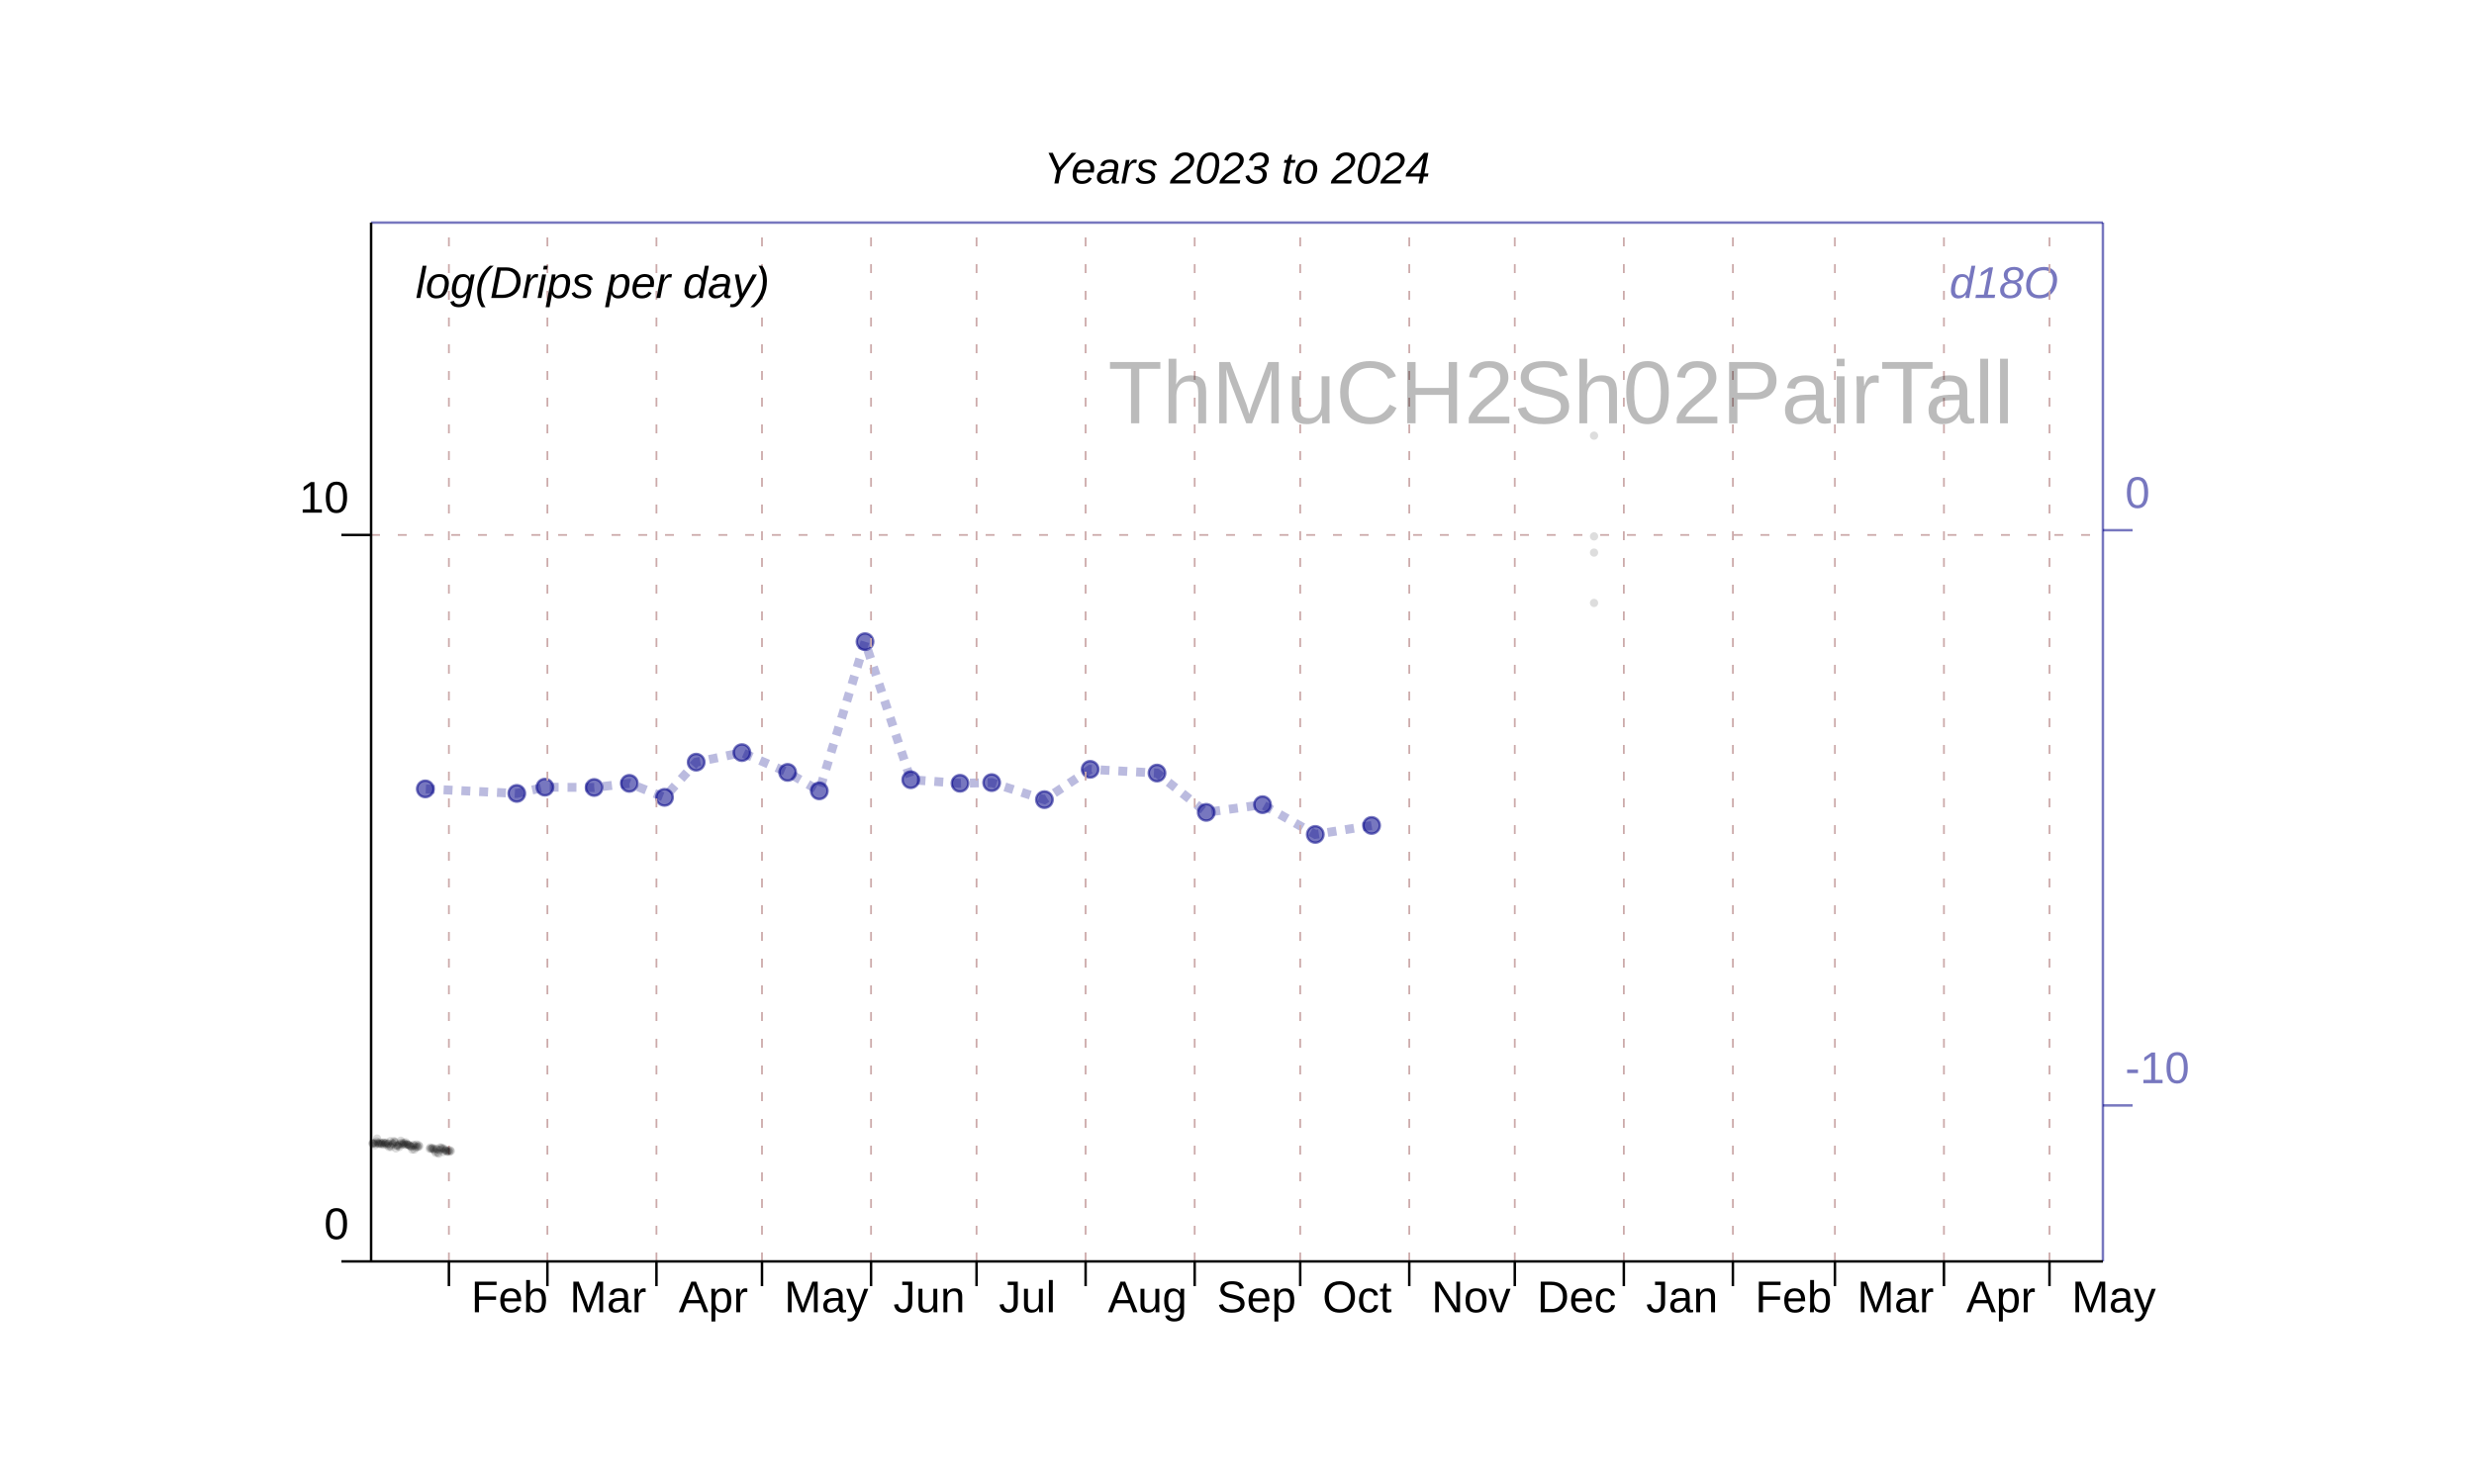
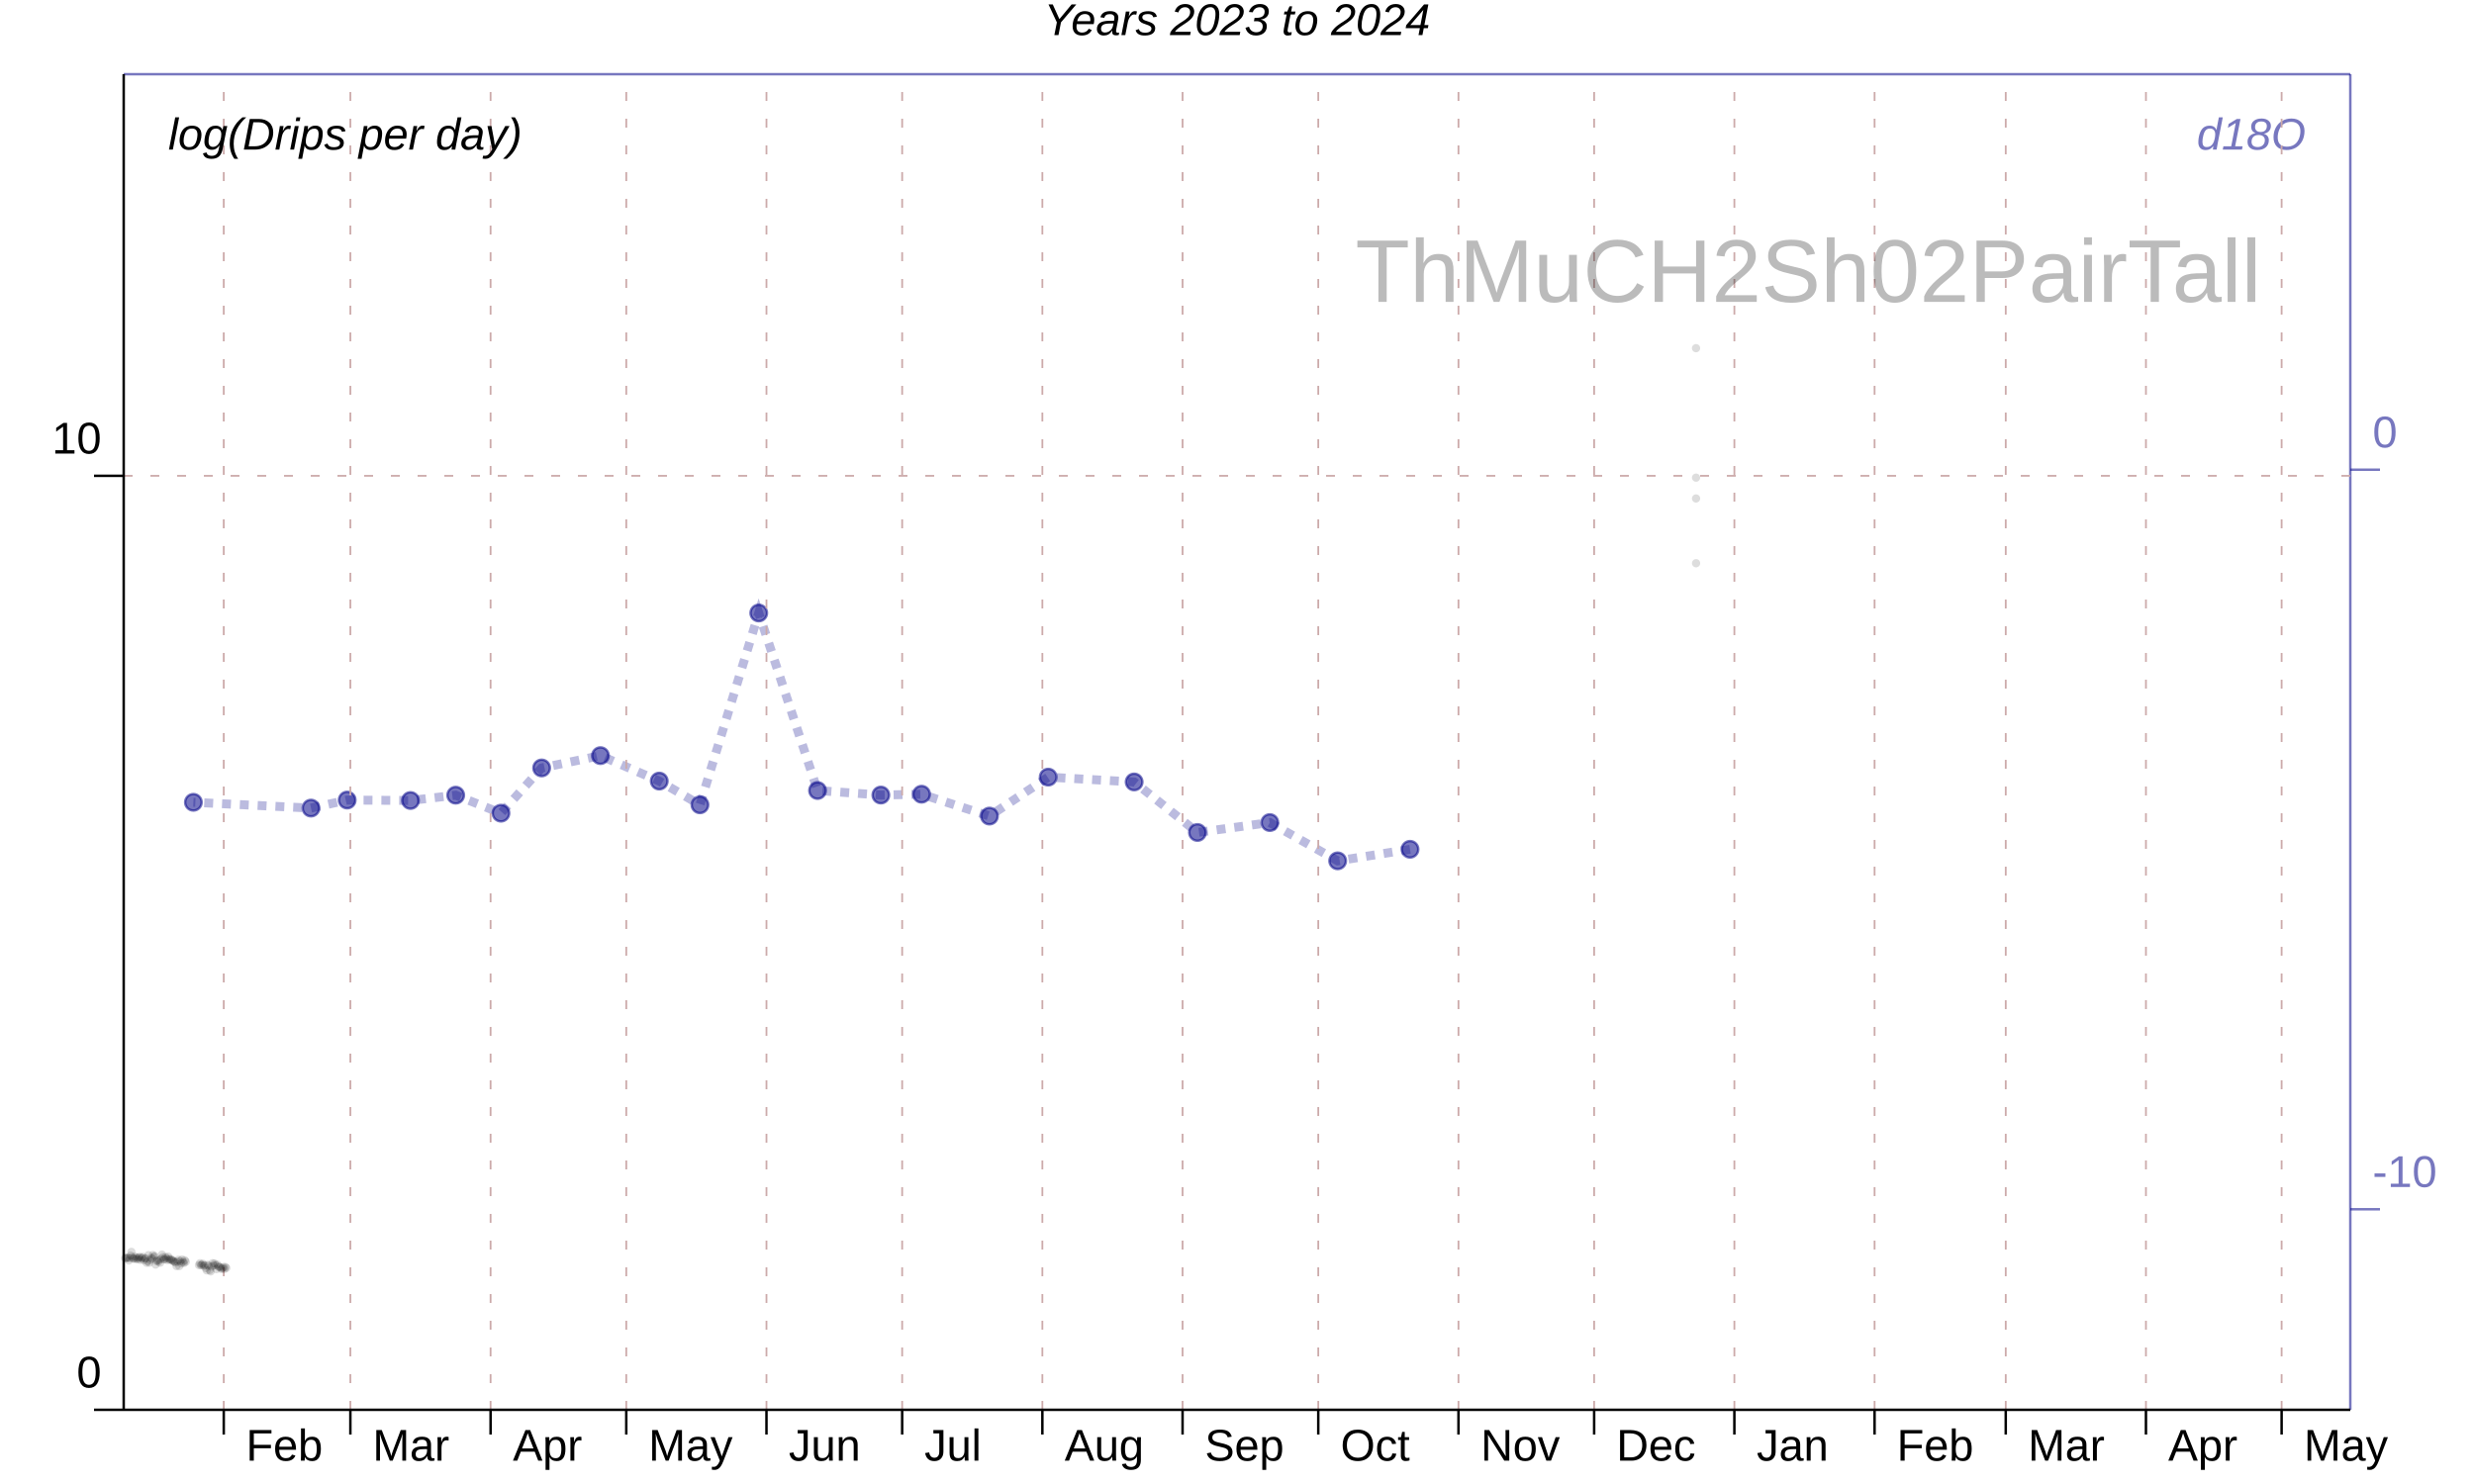
<svg xmlns="http://www.w3.org/2000/svg" version="1.1" viewBox="0 0 1000 600">
  <g>
    <g>
      <g>
-         <text dominant-baseline="hanging" dx="-18.0" dy="18.0" fill="#0088" font-family="Arial, sans-serif" font-size="18.0" font-style="italic" stroke="none" text-anchor="end" text-orientation="sideways" x="850.00" y="90.00">d18O</text>
-       </g>
-       <polyline fill="none" points="554.40,333.74 531.65,337.37 510.32,325.34 487.57,328.45 467.66,312.56 440.65,311.05 422.16,323.30 400.84,316.42 388.04,316.69 368.13,315.25 349.65,259.43 331.16,319.75 318.37,312.29 299.88,304.29 281.40,308.16 268.60,322.38 254.38,316.72 240.16,318.39 220.26,318.26 208.88,320.79 171.91,318.96" stroke-dasharray="3.6 3.6" stroke-width="3.6" stroke="#0084" />
-       <g>
-         <g>
-           <circle cx="171.91" cy="318.96" fill="#0088" r="3.333" stroke="#0088" tooltip="Date: 2023-01-25 Comment: " />
-         </g>
-         <g>
-           <circle cx="208.88" cy="320.79" fill="#0088" r="3.333" stroke="#0088" tooltip="Date: 2023-02-20 Comment: " />
-         </g>
-         <g>
-           <circle cx="220.26" cy="318.26" fill="#0088" r="3.333" stroke="#0088" tooltip="Date: 2023-02-28 Comment: " />
-         </g>
-         <g>
-           <circle cx="240.16" cy="318.39" fill="#0088" r="3.333" stroke="#0088" tooltip="Date: 2023-03-14 Comment: " />
-         </g>
-         <g>
-           <circle cx="254.38" cy="316.72" fill="#0088" r="3.333" stroke="#0088" tooltip="Date: 2023-03-24 Comment: " />
-         </g>
-         <g>
-           <circle cx="268.60" cy="322.38" fill="#0088" r="3.333" stroke="#0088" tooltip="Date: 2023-04-03 Comment: " />
-         </g>
-         <g>
-           <circle cx="281.40" cy="308.16" fill="#0088" r="3.333" stroke="#0088" tooltip="Date: 2023-04-12 Comment: " />
-         </g>
-         <g>
-           <circle cx="299.88" cy="304.29" fill="#0088" r="3.333" stroke="#0088" tooltip="Date: 2023-04-25 Comment: " />
-         </g>
-         <g>
-           <circle cx="318.37" cy="312.29" fill="#0088" r="3.333" stroke="#0088" tooltip="Date: 2023-05-08 Comment: " />
-         </g>
-         <g>
-           <circle cx="331.16" cy="319.75" fill="#0088" r="3.333" stroke="#0088" tooltip="Date: 2023-05-17 Comment: " />
-         </g>
-         <g>
-           <circle cx="349.65" cy="259.43" fill="#0088" r="3.333" stroke="#0088" tooltip="Date: 2023-05-30 Comment: " />
-         </g>
-         <g>
-           <circle cx="368.13" cy="315.25" fill="#0088" r="3.333" stroke="#0088" tooltip="Date: 2023-06-12 Comment: " />
-         </g>
-         <g>
-           <circle cx="388.04" cy="316.69" fill="#0088" r="3.333" stroke="#0088" tooltip="Date: 2023-06-26 Comment: " />
-         </g>
-         <g>
-           <circle cx="400.84" cy="316.42" fill="#0088" r="3.333" stroke="#0088" tooltip="Date: 2023-07-05 Comment: " />
-         </g>
-         <g>
-           <circle cx="422.16" cy="323.30" fill="#0088" r="3.333" stroke="#0088" tooltip="Date: 2023-07-20 Comment: " />
-         </g>
-         <g>
-           <circle cx="440.65" cy="311.05" fill="#0088" r="3.333" stroke="#0088" tooltip="Date: 2023-08-02 Comment: " />
-         </g>
-         <g>
-           <circle cx="467.66" cy="312.56" fill="#0088" r="3.333" stroke="#0088" tooltip="Date: 2023-08-21 Comment: " />
-         </g>
-         <g>
-           <circle cx="487.57" cy="328.45" fill="#0088" r="3.333" stroke="#0088" tooltip="Date: 2023-09-04 Comment: " />
-         </g>
-         <g>
-           <circle cx="510.32" cy="325.34" fill="#0088" r="3.333" stroke="#0088" tooltip="Date: 2023-09-20 Comment: " />
-         </g>
-         <g>
-           <circle cx="531.65" cy="337.37" fill="#0088" r="3.333" stroke="#0088" tooltip="Date: 2023-10-05 Comment: Note: - Transparent Lid/Cover replaced - Now it's a narrower green funnel  - Pics show bottle `:C` is attached - Gauge confirmed to have no-num" />
-         </g>
-         <g>
-           <circle cx="554.40" cy="333.74" fill="#0088" r="3.333" stroke="#0088" tooltip="Date: 2023-10-21 Comment: " />
+         <text dominant-baseline="hanging" dx="-18.0" dy="18.0" fill="#0088" font-family="Arial, sans-serif" font-size="18.0" font-style="italic" stroke="none" text-anchor="end" text-orientation="sideways" x="950.00" y="30.00">d18O</text>
+       </g>
+       <polyline fill="none" points="569.94,343.38 540.69,348.05 513.27,332.57 484.02,336.58 458.43,316.15 423.69,314.20 399.93,329.95 372.50,321.11 356.05,321.45 330.46,319.61 306.69,247.84 282.92,325.39 266.47,315.80 242.70,305.51 218.94,310.49 202.49,328.78 184.20,321.50 165.92,323.65 140.33,323.47 125.70,326.72 78.17,324.38" stroke-dasharray="3.6 3.6" stroke-width="3.6" stroke="#0084" />
+       <g>
+         <g>
+           <circle cx="78.17" cy="324.38" fill="#0088" r="3.333" stroke="#0088" tooltip="Date: 2023-01-25 Comment: " />
+         </g>
+         <g>
+           <circle cx="125.70" cy="326.72" fill="#0088" r="3.333" stroke="#0088" tooltip="Date: 2023-02-20 Comment: " />
+         </g>
+         <g>
+           <circle cx="140.33" cy="323.47" fill="#0088" r="3.333" stroke="#0088" tooltip="Date: 2023-02-28 Comment: " />
+         </g>
+         <g>
+           <circle cx="165.92" cy="323.65" fill="#0088" r="3.333" stroke="#0088" tooltip="Date: 2023-03-14 Comment: " />
+         </g>
+         <g>
+           <circle cx="184.20" cy="321.50" fill="#0088" r="3.333" stroke="#0088" tooltip="Date: 2023-03-24 Comment: " />
+         </g>
+         <g>
+           <circle cx="202.49" cy="328.78" fill="#0088" r="3.333" stroke="#0088" tooltip="Date: 2023-04-03 Comment: " />
+         </g>
+         <g>
+           <circle cx="218.94" cy="310.49" fill="#0088" r="3.333" stroke="#0088" tooltip="Date: 2023-04-12 Comment: " />
+         </g>
+         <g>
+           <circle cx="242.70" cy="305.51" fill="#0088" r="3.333" stroke="#0088" tooltip="Date: 2023-04-25 Comment: " />
+         </g>
+         <g>
+           <circle cx="266.47" cy="315.80" fill="#0088" r="3.333" stroke="#0088" tooltip="Date: 2023-05-08 Comment: " />
+         </g>
+         <g>
+           <circle cx="282.92" cy="325.39" fill="#0088" r="3.333" stroke="#0088" tooltip="Date: 2023-05-17 Comment: " />
+         </g>
+         <g>
+           <circle cx="306.69" cy="247.84" fill="#0088" r="3.333" stroke="#0088" tooltip="Date: 2023-05-30 Comment: " />
+         </g>
+         <g>
+           <circle cx="330.46" cy="319.61" fill="#0088" r="3.333" stroke="#0088" tooltip="Date: 2023-06-12 Comment: " />
+         </g>
+         <g>
+           <circle cx="356.05" cy="321.45" fill="#0088" r="3.333" stroke="#0088" tooltip="Date: 2023-06-26 Comment: " />
+         </g>
+         <g>
+           <circle cx="372.50" cy="321.11" fill="#0088" r="3.333" stroke="#0088" tooltip="Date: 2023-07-05 Comment: " />
+         </g>
+         <g>
+           <circle cx="399.93" cy="329.95" fill="#0088" r="3.333" stroke="#0088" tooltip="Date: 2023-07-20 Comment: " />
+         </g>
+         <g>
+           <circle cx="423.69" cy="314.20" fill="#0088" r="3.333" stroke="#0088" tooltip="Date: 2023-08-02 Comment: " />
+         </g>
+         <g>
+           <circle cx="458.43" cy="316.15" fill="#0088" r="3.333" stroke="#0088" tooltip="Date: 2023-08-21 Comment: " />
+         </g>
+         <g>
+           <circle cx="484.02" cy="336.58" fill="#0088" r="3.333" stroke="#0088" tooltip="Date: 2023-09-04 Comment: " />
+         </g>
+         <g>
+           <circle cx="513.27" cy="332.57" fill="#0088" r="3.333" stroke="#0088" tooltip="Date: 2023-09-20 Comment: " />
+         </g>
+         <g>
+           <circle cx="540.69" cy="348.05" fill="#0088" r="3.333" stroke="#0088" tooltip="Date: 2023-10-05 Comment: Note: - Transparent Lid/Cover replaced - Now it's a narrower green funnel  - Pics show bottle `:C` is attached - Gauge confirmed to have no-num" />
+         </g>
+         <g>
+           <circle cx="569.94" cy="343.38" fill="#0088" r="3.333" stroke="#0088" tooltip="Date: 2023-10-21 Comment: " />
        </g>
      </g>
      <g stroke="#0088">
-         <line x1="828.41" x2="828.41" y1="90.00" y2="90.00" />
-         <line x1="785.75" x2="785.75" y1="90.00" y2="90.00" />
-         <line x1="741.68" x2="741.68" y1="90.00" y2="90.00" />
-         <line x1="700.44" x2="700.44" y1="90.00" y2="90.00" />
-         <line x1="656.36" x2="656.36" y1="90.00" y2="90.00" />
-         <line x1="612.28" x2="612.28" y1="90.00" y2="90.00" />
-         <line x1="569.63" x2="569.63" y1="90.00" y2="90.00" />
-         <line x1="525.55" x2="525.55" y1="90.00" y2="90.00" />
-         <line x1="482.89" x2="482.89" y1="90.00" y2="90.00" />
-         <line x1="438.81" x2="438.81" y1="90.00" y2="90.00" />
-         <line x1="394.73" x2="394.73" y1="90.00" y2="90.00" />
-         <line x1="352.08" x2="352.08" y1="90.00" y2="90.00" />
-         <line x1="308.00" x2="308.00" y1="90.00" y2="90.00" />
-         <line x1="265.34" x2="265.34" y1="90.00" y2="90.00" />
-         <line x1="221.26" x2="221.26" y1="90.00" y2="90.00" />
-         <line x1="181.45" x2="181.45" y1="90.00" y2="90.00" />
+         <line x1="922.24" x2="922.24" y1="30.00" y2="30.00" />
+         <line x1="867.40" x2="867.40" y1="30.00" y2="30.00" />
+         <line x1="810.73" x2="810.73" y1="30.00" y2="30.00" />
+         <line x1="757.71" x2="757.71" y1="30.00" y2="30.00" />
+         <line x1="701.04" x2="701.04" y1="30.00" y2="30.00" />
+         <line x1="644.36" x2="644.36" y1="30.00" y2="30.00" />
+         <line x1="589.52" x2="589.52" y1="30.00" y2="30.00" />
+         <line x1="532.85" x2="532.85" y1="30.00" y2="30.00" />
+         <line x1="478.00" x2="478.00" y1="30.00" y2="30.00" />
+         <line x1="421.33" x2="421.33" y1="30.00" y2="30.00" />
+         <line x1="364.66" x2="364.66" y1="30.00" y2="30.00" />
+         <line x1="309.81" x2="309.81" y1="30.00" y2="30.00" />
+         <line x1="253.14" x2="253.14" y1="30.00" y2="30.00" />
+         <line x1="198.30" x2="198.30" y1="30.00" y2="30.00" />
+         <line x1="141.62" x2="141.62" y1="30.00" y2="30.00" />
+         <line x1="90.44" x2="90.44" y1="30.00" y2="30.00" />
        <g fill="none" font-family="Arial, sans-serif" font-size="18.0" stroke="none" text-anchor="start" transform="translate(9.0 0.0)">
-           <text x="828.41" y="83.74">May</text>
-           <text x="785.75" y="83.74">Apr</text>
-           <text x="741.68" y="83.74">Mar</text>
-           <text x="700.44" y="83.74">Feb</text>
-           <text x="656.36" y="83.74">Jan</text>
-           <text x="612.28" y="83.74">Dec</text>
-           <text x="569.63" y="83.74">Nov</text>
-           <text x="525.55" y="83.74">Oct</text>
-           <text x="482.89" y="83.74">Sep</text>
-           <text x="438.81" y="83.74">Aug</text>
-           <text x="394.73" y="83.74">Jul</text>
-           <text x="352.08" y="83.74">Jun</text>
-           <text x="308.00" y="83.74">May</text>
-           <text x="265.34" y="83.74">Apr</text>
-           <text x="221.26" y="83.74">Mar</text>
-           <text x="181.45" y="83.74">Feb</text>
-         </g>
-         <line x1="150.00" x2="850.00" y1="90.00" y2="90.00" />
+           <text x="922.24" y="23.74">May</text>
+           <text x="867.40" y="23.74">Apr</text>
+           <text x="810.73" y="23.74">Mar</text>
+           <text x="757.71" y="23.74">Feb</text>
+           <text x="701.04" y="23.74">Jan</text>
+           <text x="644.36" y="23.74">Dec</text>
+           <text x="589.52" y="23.74">Nov</text>
+           <text x="532.85" y="23.74">Oct</text>
+           <text x="478.00" y="23.74">Sep</text>
+           <text x="421.33" y="23.74">Aug</text>
+           <text x="364.66" y="23.74">Jul</text>
+           <text x="309.81" y="23.74">Jun</text>
+           <text x="253.14" y="23.74">May</text>
+           <text x="198.30" y="23.74">Apr</text>
+           <text x="141.62" y="23.74">Mar</text>
+           <text x="90.44" y="23.74">Feb</text>
+         </g>
+         <line x1="50.00" x2="950.00" y1="30.00" y2="30.00" />
      </g>
      <g stroke="#0088">
-         <line x1="850.00" x2="862.00" y1="446.94" y2="446.94" />
-         <line x1="850.00" x2="862.00" y1="214.37" y2="214.37" />
+         <line x1="950.00" x2="962.00" y1="488.92" y2="488.92" />
+         <line x1="950.00" x2="962.00" y1="189.91" y2="189.91" />
        <g fill="#0088" font-family="Arial, sans-serif" font-size="18.0" stroke="none" text-anchor="beginning">
-           <text x="859.00" y="437.94">-10</text>
-           <text x="859.00" y="205.37">0</text>
-         </g>
-         <line x1="850.00" x2="850.00" y1="510.00" y2="90.00" />
+           <text x="959.00" y="479.92">-10</text>
+           <text x="959.00" y="180.91">0</text>
+         </g>
+         <line x1="950.00" x2="950.00" y1="570.00" y2="30.00" />
      </g>
    </g>
    <g>
      <g stroke-dasharray="3.6 7.2" stroke-width="0.72" stroke="#caa">
-         <line x1="828.41" x2="828.41" y1="510.00" y2="90.00" />
-         <line x1="785.75" x2="785.75" y1="510.00" y2="90.00" />
-         <line x1="741.68" x2="741.68" y1="510.00" y2="90.00" />
-         <line x1="700.44" x2="700.44" y1="510.00" y2="90.00" />
-         <line x1="656.36" x2="656.36" y1="510.00" y2="90.00" />
-         <line x1="612.28" x2="612.28" y1="510.00" y2="90.00" />
-         <line x1="569.63" x2="569.63" y1="510.00" y2="90.00" />
-         <line x1="525.55" x2="525.55" y1="510.00" y2="90.00" />
-         <line x1="482.89" x2="482.89" y1="510.00" y2="90.00" />
-         <line x1="438.81" x2="438.81" y1="510.00" y2="90.00" />
-         <line x1="394.73" x2="394.73" y1="510.00" y2="90.00" />
-         <line x1="352.08" x2="352.08" y1="510.00" y2="90.00" />
-         <line x1="308.00" x2="308.00" y1="510.00" y2="90.00" />
-         <line x1="265.34" x2="265.34" y1="510.00" y2="90.00" />
-         <line x1="221.26" x2="221.26" y1="510.00" y2="90.00" />
-         <line x1="181.45" x2="181.45" y1="510.00" y2="90.00" />
-         <line x1="150.00" x2="850.00" y1="510.00" y2="510.00" />
-         <line x1="150.00" x2="850.00" y1="216.29" y2="216.29" />
-       </g>
-       <g>
-         <text dominant-baseline="hanging" dx="-36.0" dy="18.0" fill="#0004" font-family="Arial, sans-serif" font-size="36" stroke="none" text-anchor="end" x="850.00" y="128.18">ThMuCH2Sh02PairTall</text>
-       </g>
-       <g>
-         <text dominant-baseline="text-bottom" dy="-12.0" fill="black" font-family="Arial, sans-serif" font-size="18.0" font-style="italic" stroke="none" text-anchor="middle" x="500.00" y="90.00">Years 2023 to 2024</text>
-       </g>
-       <g>
-         <text dominant-baseline="hanging" dx="18.0" dy="18.0" fill="black" font-family="Arial, sans-serif" font-size="18.0" font-style="italic" stroke="none" text-anchor="beginning" text-orientation="sideways" x="150.00" y="90.00">log(Drips per day)</text>
-       </g>
-       <polyline fill="none" points="150.48,462.29 150.76,462.30 151.04,462.21 151.32,462.19 151.61,463.05 151.89,462.32 152.16,461.48 152.42,460.33 152.70,462.01 152.98,462.48 153.26,462.45 153.54,461.81 153.82,462.56 154.10,462.14 154.39,462.68 154.66,462.24 154.94,461.90 155.23,462.83 155.50,462.08 155.79,462.40 156.06,461.91 156.35,462.99 156.63,462.47 156.91,462.35 157.21,463.77 157.50,463.28 157.77,461.36 158.06,463.75 158.35,462.87 158.63,462.21 158.91,462.50 159.18,461.33 159.46,461.94 159.73,461.64 160.03,464.34 160.32,463.23 160.61,463.03 160.90,463.44 161.19,462.87 161.48,463.75 161.76,462.50 162.03,461.19 162.31,461.95 162.59,462.64 162.88,462.71 163.15,461.97 163.43,462.37 163.72,462.93 164.00,461.83 164.28,462.57 164.56,462.84 164.85,462.61 165.13,462.93 165.42,462.99 165.71,463.40 166.00,463.39 166.30,463.72 166.60,464.79 166.89,463.37 167.18,462.82 167.48,464.80 167.77,463.26 168.07,463.95 168.35,462.73 168.65,463.51 168.94,463.83 169.23,462.99 169.52,463.46 173.66,464.50 173.96,463.92 174.26,464.54 174.56,464.40 174.86,464.05 175.16,464.71 175.47,464.52 175.78,465.43 176.10,466.15 176.40,464.40 176.70,464.74 177.02,466.07 177.34,466.47 177.65,465.00 177.95,463.90 178.25,464.61 178.55,463.98 178.85,464.52 179.17,465.78 179.47,464.36 179.77,465.02 180.08,465.03 180.39,465.20 180.71,465.72 181.02,465.52 181.33,465.11 181.64,465.73 181.95,465.07 182.26,465.41 644.32,223.42 644.32,216.87 644.32,176.15 644.32,243.78" stroke-dasharray="3.6 3.6" stroke-width="3.6" stroke="none" />
-       <g>
-         <circle cx="150.48" cy="462.29" fill="#0002" r="1.667" stroke="none" />
-         <circle cx="150.76" cy="462.30" fill="#0002" r="1.667" stroke="none" />
-         <circle cx="151.04" cy="462.21" fill="#0002" r="1.667" stroke="none" />
-         <circle cx="151.32" cy="462.19" fill="#0002" r="1.667" stroke="none" />
-         <circle cx="151.61" cy="463.05" fill="#0002" r="1.667" stroke="none" />
-         <circle cx="151.89" cy="462.32" fill="#0002" r="1.667" stroke="none" />
-         <circle cx="152.16" cy="461.48" fill="#0002" r="1.667" stroke="none" />
-         <circle cx="152.42" cy="460.33" fill="#0002" r="1.667" stroke="none" />
-         <circle cx="152.70" cy="462.01" fill="#0002" r="1.667" stroke="none" />
-         <circle cx="152.98" cy="462.48" fill="#0002" r="1.667" stroke="none" />
-         <circle cx="153.26" cy="462.45" fill="#0002" r="1.667" stroke="none" />
-         <circle cx="153.54" cy="461.81" fill="#0002" r="1.667" stroke="none" />
-         <circle cx="153.82" cy="462.56" fill="#0002" r="1.667" stroke="none" />
-         <circle cx="154.10" cy="462.14" fill="#0002" r="1.667" stroke="none" />
-         <circle cx="154.39" cy="462.68" fill="#0002" r="1.667" stroke="none" />
-         <circle cx="154.66" cy="462.24" fill="#0002" r="1.667" stroke="none" />
-         <circle cx="154.94" cy="461.90" fill="#0002" r="1.667" stroke="none" />
-         <circle cx="155.23" cy="462.83" fill="#0002" r="1.667" stroke="none" />
-         <circle cx="155.50" cy="462.08" fill="#0002" r="1.667" stroke="none" />
-         <circle cx="155.79" cy="462.40" fill="#0002" r="1.667" stroke="none" />
-         <circle cx="156.06" cy="461.91" fill="#0002" r="1.667" stroke="none" />
-         <circle cx="156.35" cy="462.99" fill="#0002" r="1.667" stroke="none" />
-         <circle cx="156.63" cy="462.47" fill="#0002" r="1.667" stroke="none" />
-         <circle cx="156.91" cy="462.35" fill="#0002" r="1.667" stroke="none" />
-         <circle cx="157.21" cy="463.77" fill="#0002" r="1.667" stroke="none" />
-         <circle cx="157.50" cy="463.28" fill="#0002" r="1.667" stroke="none" />
-         <circle cx="157.77" cy="461.36" fill="#0002" r="1.667" stroke="none" />
-         <circle cx="158.06" cy="463.75" fill="#0002" r="1.667" stroke="none" />
-         <circle cx="158.35" cy="462.87" fill="#0002" r="1.667" stroke="none" />
-         <circle cx="158.63" cy="462.21" fill="#0002" r="1.667" stroke="none" />
-         <circle cx="158.91" cy="462.50" fill="#0002" r="1.667" stroke="none" />
-         <circle cx="159.18" cy="461.33" fill="#0002" r="1.667" stroke="none" />
-         <circle cx="159.46" cy="461.94" fill="#0002" r="1.667" stroke="none" />
-         <circle cx="159.73" cy="461.64" fill="#0002" r="1.667" stroke="none" />
-         <circle cx="160.03" cy="464.34" fill="#0002" r="1.667" stroke="none" />
-         <circle cx="160.32" cy="463.23" fill="#0002" r="1.667" stroke="none" />
-         <circle cx="160.61" cy="463.03" fill="#0002" r="1.667" stroke="none" />
-         <circle cx="160.90" cy="463.44" fill="#0002" r="1.667" stroke="none" />
-         <circle cx="161.19" cy="462.87" fill="#0002" r="1.667" stroke="none" />
-         <circle cx="161.48" cy="463.75" fill="#0002" r="1.667" stroke="none" />
-         <circle cx="161.76" cy="462.50" fill="#0002" r="1.667" stroke="none" />
-         <circle cx="162.03" cy="461.19" fill="#0002" r="1.667" stroke="none" />
-         <circle cx="162.31" cy="461.95" fill="#0002" r="1.667" stroke="none" />
-         <circle cx="162.59" cy="462.64" fill="#0002" r="1.667" stroke="none" />
-         <circle cx="162.88" cy="462.71" fill="#0002" r="1.667" stroke="none" />
-         <circle cx="163.15" cy="461.97" fill="#0002" r="1.667" stroke="none" />
-         <circle cx="163.43" cy="462.37" fill="#0002" r="1.667" stroke="none" />
-         <circle cx="163.72" cy="462.93" fill="#0002" r="1.667" stroke="none" />
-         <circle cx="164.00" cy="461.83" fill="#0002" r="1.667" stroke="none" />
-         <circle cx="164.28" cy="462.57" fill="#0002" r="1.667" stroke="none" />
-         <circle cx="164.56" cy="462.84" fill="#0002" r="1.667" stroke="none" />
-         <circle cx="164.85" cy="462.61" fill="#0002" r="1.667" stroke="none" />
-         <circle cx="165.13" cy="462.93" fill="#0002" r="1.667" stroke="none" />
-         <circle cx="165.42" cy="462.99" fill="#0002" r="1.667" stroke="none" />
-         <circle cx="165.71" cy="463.40" fill="#0002" r="1.667" stroke="none" />
-         <circle cx="166.00" cy="463.39" fill="#0002" r="1.667" stroke="none" />
-         <circle cx="166.30" cy="463.72" fill="#0002" r="1.667" stroke="none" />
-         <circle cx="166.60" cy="464.79" fill="#0002" r="1.667" stroke="none" />
-         <circle cx="166.89" cy="463.37" fill="#0002" r="1.667" stroke="none" />
-         <circle cx="167.18" cy="462.82" fill="#0002" r="1.667" stroke="none" />
-         <circle cx="167.48" cy="464.80" fill="#0002" r="1.667" stroke="none" />
-         <circle cx="167.77" cy="463.26" fill="#0002" r="1.667" stroke="none" />
-         <circle cx="168.07" cy="463.95" fill="#0002" r="1.667" stroke="none" />
-         <circle cx="168.35" cy="462.73" fill="#0002" r="1.667" stroke="none" />
-         <circle cx="168.65" cy="463.51" fill="#0002" r="1.667" stroke="none" />
-         <circle cx="168.94" cy="463.83" fill="#0002" r="1.667" stroke="none" />
-         <circle cx="169.23" cy="462.99" fill="#0002" r="1.667" stroke="none" />
-         <circle cx="169.52" cy="463.46" fill="#0002" r="1.667" stroke="none" />
-         <circle cx="173.66" cy="464.50" fill="#0002" r="1.667" stroke="none" />
-         <circle cx="173.96" cy="463.92" fill="#0002" r="1.667" stroke="none" />
-         <circle cx="174.26" cy="464.54" fill="#0002" r="1.667" stroke="none" />
-         <circle cx="174.56" cy="464.40" fill="#0002" r="1.667" stroke="none" />
-         <circle cx="174.86" cy="464.05" fill="#0002" r="1.667" stroke="none" />
-         <circle cx="175.16" cy="464.71" fill="#0002" r="1.667" stroke="none" />
-         <circle cx="175.47" cy="464.52" fill="#0002" r="1.667" stroke="none" />
-         <circle cx="175.78" cy="465.43" fill="#0002" r="1.667" stroke="none" />
-         <circle cx="176.10" cy="466.15" fill="#0002" r="1.667" stroke="none" />
-         <circle cx="176.40" cy="464.40" fill="#0002" r="1.667" stroke="none" />
-         <circle cx="176.70" cy="464.74" fill="#0002" r="1.667" stroke="none" />
-         <circle cx="177.02" cy="466.07" fill="#0002" r="1.667" stroke="none" />
-         <circle cx="177.34" cy="466.47" fill="#0002" r="1.667" stroke="none" />
-         <circle cx="177.65" cy="465.00" fill="#0002" r="1.667" stroke="none" />
-         <circle cx="177.95" cy="463.90" fill="#0002" r="1.667" stroke="none" />
-         <circle cx="178.25" cy="464.61" fill="#0002" r="1.667" stroke="none" />
-         <circle cx="178.55" cy="463.98" fill="#0002" r="1.667" stroke="none" />
-         <circle cx="178.85" cy="464.52" fill="#0002" r="1.667" stroke="none" />
-         <circle cx="179.17" cy="465.78" fill="#0002" r="1.667" stroke="none" />
-         <circle cx="179.47" cy="464.36" fill="#0002" r="1.667" stroke="none" />
-         <circle cx="179.77" cy="465.02" fill="#0002" r="1.667" stroke="none" />
-         <circle cx="180.08" cy="465.03" fill="#0002" r="1.667" stroke="none" />
-         <circle cx="180.39" cy="465.20" fill="#0002" r="1.667" stroke="none" />
-         <circle cx="180.71" cy="465.72" fill="#0002" r="1.667" stroke="none" />
-         <circle cx="181.02" cy="465.52" fill="#0002" r="1.667" stroke="none" />
-         <circle cx="181.33" cy="465.11" fill="#0002" r="1.667" stroke="none" />
-         <circle cx="181.64" cy="465.73" fill="#0002" r="1.667" stroke="none" />
-         <circle cx="181.95" cy="465.07" fill="#0002" r="1.667" stroke="none" />
-         <circle cx="182.26" cy="465.41" fill="#0002" r="1.667" stroke="none" />
-         <circle cx="644.32" cy="223.42" fill="#0002" r="1.667" stroke="none" />
-         <circle cx="644.32" cy="216.87" fill="#0002" r="1.667" stroke="none" />
-         <circle cx="644.32" cy="176.15" fill="#0002" r="1.667" stroke="none" />
-         <circle cx="644.32" cy="243.78" fill="#0002" r="1.667" stroke="none" />
+         <line x1="922.24" x2="922.24" y1="570.00" y2="30.00" />
+         <line x1="867.40" x2="867.40" y1="570.00" y2="30.00" />
+         <line x1="810.73" x2="810.73" y1="570.00" y2="30.00" />
+         <line x1="757.71" x2="757.71" y1="570.00" y2="30.00" />
+         <line x1="701.04" x2="701.04" y1="570.00" y2="30.00" />
+         <line x1="644.36" x2="644.36" y1="570.00" y2="30.00" />
+         <line x1="589.52" x2="589.52" y1="570.00" y2="30.00" />
+         <line x1="532.85" x2="532.85" y1="570.00" y2="30.00" />
+         <line x1="478.00" x2="478.00" y1="570.00" y2="30.00" />
+         <line x1="421.33" x2="421.33" y1="570.00" y2="30.00" />
+         <line x1="364.66" x2="364.66" y1="570.00" y2="30.00" />
+         <line x1="309.81" x2="309.81" y1="570.00" y2="30.00" />
+         <line x1="253.14" x2="253.14" y1="570.00" y2="30.00" />
+         <line x1="198.30" x2="198.30" y1="570.00" y2="30.00" />
+         <line x1="141.62" x2="141.62" y1="570.00" y2="30.00" />
+         <line x1="90.44" x2="90.44" y1="570.00" y2="30.00" />
+         <line x1="50.00" x2="950.00" y1="570.00" y2="570.00" />
+         <line x1="50.00" x2="950.00" y1="192.38" y2="192.38" />
+       </g>
+       <g>
+         <text dominant-baseline="hanging" dx="-36.0" dy="18.0" fill="#0004" font-family="Arial, sans-serif" font-size="36" stroke="none" text-anchor="end" x="950.00" y="79.09">ThMuCH2Sh02PairTall</text>
+       </g>
+       <g>
+         <text dominant-baseline="text-bottom" dy="-12.0" fill="black" font-family="Arial, sans-serif" font-size="18.0" font-style="italic" stroke="none" text-anchor="middle" x="500.00" y="30.00">Years 2023 to 2024</text>
+       </g>
+       <g>
+         <text dominant-baseline="hanging" dx="18.0" dy="18.0" fill="black" font-family="Arial, sans-serif" font-size="18.0" font-style="italic" stroke="none" text-anchor="beginning" text-orientation="sideways" x="50.00" y="30.00">log(Drips per day)</text>
+       </g>
+       <polyline fill="none" points="50.62,508.66 50.98,508.68 51.34,508.55 51.70,508.53 52.07,509.63 52.43,508.70 52.78,507.62 53.12,506.14 53.47,508.29 53.83,508.90 54.20,508.87 54.55,508.04 54.91,509.00 55.27,508.47 55.64,509.16 56.00,508.60 56.35,508.16 56.72,509.36 57.08,508.39 57.44,508.80 57.79,508.17 58.16,509.55 58.53,508.88 58.89,508.73 59.27,510.57 59.64,509.93 59.99,507.47 60.37,510.53 60.73,509.41 61.09,508.56 61.46,508.93 61.80,507.42 62.16,508.21 62.51,507.83 62.90,511.29 63.27,509.86 63.64,509.61 64.01,510.14 64.38,509.40 64.76,510.53 65.12,508.93 65.47,507.24 65.83,508.22 66.19,509.11 66.56,509.20 66.91,508.24 67.27,508.76 67.64,509.48 68.00,508.06 68.36,509.02 68.73,509.36 69.09,509.07 69.46,509.49 69.83,509.56 70.20,510.09 70.58,510.08 70.95,510.50 71.35,511.87 71.72,510.05 72.09,509.34 72.48,511.89 72.85,509.90 73.23,510.79 73.60,509.23 73.97,510.22 74.35,510.64 74.72,509.55 75.10,510.17 80.42,511.50 80.80,510.75 81.19,511.55 81.58,511.37 81.96,510.92 82.35,511.77 82.74,511.53 83.14,512.70 83.55,513.63 83.94,511.38 84.33,511.80 84.74,513.52 85.16,514.04 85.55,512.14 85.93,510.73 86.32,511.64 86.70,510.83 87.09,511.52 87.50,513.14 87.88,511.32 88.28,512.17 88.68,512.18 89.07,512.40 89.48,513.06 89.88,512.81 90.28,512.28 90.68,513.08 91.08,512.24 91.48,512.67 685.55,201.54 685.55,193.12 685.55,140.77 685.56,227.72" stroke-dasharray="3.6 3.6" stroke-width="3.6" stroke="none" />
+       <g>
+         <circle cx="50.62" cy="508.66" fill="#0002" r="1.667" stroke="none" />
+         <circle cx="50.98" cy="508.68" fill="#0002" r="1.667" stroke="none" />
+         <circle cx="51.34" cy="508.55" fill="#0002" r="1.667" stroke="none" />
+         <circle cx="51.70" cy="508.53" fill="#0002" r="1.667" stroke="none" />
+         <circle cx="52.07" cy="509.63" fill="#0002" r="1.667" stroke="none" />
+         <circle cx="52.43" cy="508.70" fill="#0002" r="1.667" stroke="none" />
+         <circle cx="52.78" cy="507.62" fill="#0002" r="1.667" stroke="none" />
+         <circle cx="53.12" cy="506.14" fill="#0002" r="1.667" stroke="none" />
+         <circle cx="53.47" cy="508.29" fill="#0002" r="1.667" stroke="none" />
+         <circle cx="53.83" cy="508.90" fill="#0002" r="1.667" stroke="none" />
+         <circle cx="54.20" cy="508.87" fill="#0002" r="1.667" stroke="none" />
+         <circle cx="54.55" cy="508.04" fill="#0002" r="1.667" stroke="none" />
+         <circle cx="54.91" cy="509.00" fill="#0002" r="1.667" stroke="none" />
+         <circle cx="55.27" cy="508.47" fill="#0002" r="1.667" stroke="none" />
+         <circle cx="55.64" cy="509.16" fill="#0002" r="1.667" stroke="none" />
+         <circle cx="56.00" cy="508.60" fill="#0002" r="1.667" stroke="none" />
+         <circle cx="56.35" cy="508.16" fill="#0002" r="1.667" stroke="none" />
+         <circle cx="56.72" cy="509.36" fill="#0002" r="1.667" stroke="none" />
+         <circle cx="57.08" cy="508.39" fill="#0002" r="1.667" stroke="none" />
+         <circle cx="57.44" cy="508.80" fill="#0002" r="1.667" stroke="none" />
+         <circle cx="57.79" cy="508.17" fill="#0002" r="1.667" stroke="none" />
+         <circle cx="58.16" cy="509.55" fill="#0002" r="1.667" stroke="none" />
+         <circle cx="58.53" cy="508.88" fill="#0002" r="1.667" stroke="none" />
+         <circle cx="58.89" cy="508.73" fill="#0002" r="1.667" stroke="none" />
+         <circle cx="59.27" cy="510.57" fill="#0002" r="1.667" stroke="none" />
+         <circle cx="59.64" cy="509.93" fill="#0002" r="1.667" stroke="none" />
+         <circle cx="59.99" cy="507.47" fill="#0002" r="1.667" stroke="none" />
+         <circle cx="60.37" cy="510.53" fill="#0002" r="1.667" stroke="none" />
+         <circle cx="60.73" cy="509.41" fill="#0002" r="1.667" stroke="none" />
+         <circle cx="61.09" cy="508.56" fill="#0002" r="1.667" stroke="none" />
+         <circle cx="61.46" cy="508.93" fill="#0002" r="1.667" stroke="none" />
+         <circle cx="61.80" cy="507.42" fill="#0002" r="1.667" stroke="none" />
+         <circle cx="62.16" cy="508.21" fill="#0002" r="1.667" stroke="none" />
+         <circle cx="62.51" cy="507.83" fill="#0002" r="1.667" stroke="none" />
+         <circle cx="62.90" cy="511.29" fill="#0002" r="1.667" stroke="none" />
+         <circle cx="63.27" cy="509.86" fill="#0002" r="1.667" stroke="none" />
+         <circle cx="63.64" cy="509.61" fill="#0002" r="1.667" stroke="none" />
+         <circle cx="64.01" cy="510.14" fill="#0002" r="1.667" stroke="none" />
+         <circle cx="64.38" cy="509.40" fill="#0002" r="1.667" stroke="none" />
+         <circle cx="64.76" cy="510.53" fill="#0002" r="1.667" stroke="none" />
+         <circle cx="65.12" cy="508.93" fill="#0002" r="1.667" stroke="none" />
+         <circle cx="65.47" cy="507.24" fill="#0002" r="1.667" stroke="none" />
+         <circle cx="65.83" cy="508.22" fill="#0002" r="1.667" stroke="none" />
+         <circle cx="66.19" cy="509.11" fill="#0002" r="1.667" stroke="none" />
+         <circle cx="66.56" cy="509.20" fill="#0002" r="1.667" stroke="none" />
+         <circle cx="66.91" cy="508.24" fill="#0002" r="1.667" stroke="none" />
+         <circle cx="67.27" cy="508.76" fill="#0002" r="1.667" stroke="none" />
+         <circle cx="67.64" cy="509.48" fill="#0002" r="1.667" stroke="none" />
+         <circle cx="68.00" cy="508.06" fill="#0002" r="1.667" stroke="none" />
+         <circle cx="68.36" cy="509.02" fill="#0002" r="1.667" stroke="none" />
+         <circle cx="68.73" cy="509.36" fill="#0002" r="1.667" stroke="none" />
+         <circle cx="69.09" cy="509.07" fill="#0002" r="1.667" stroke="none" />
+         <circle cx="69.46" cy="509.49" fill="#0002" r="1.667" stroke="none" />
+         <circle cx="69.83" cy="509.56" fill="#0002" r="1.667" stroke="none" />
+         <circle cx="70.20" cy="510.09" fill="#0002" r="1.667" stroke="none" />
+         <circle cx="70.58" cy="510.08" fill="#0002" r="1.667" stroke="none" />
+         <circle cx="70.95" cy="510.50" fill="#0002" r="1.667" stroke="none" />
+         <circle cx="71.35" cy="511.87" fill="#0002" r="1.667" stroke="none" />
+         <circle cx="71.72" cy="510.05" fill="#0002" r="1.667" stroke="none" />
+         <circle cx="72.09" cy="509.34" fill="#0002" r="1.667" stroke="none" />
+         <circle cx="72.48" cy="511.89" fill="#0002" r="1.667" stroke="none" />
+         <circle cx="72.85" cy="509.90" fill="#0002" r="1.667" stroke="none" />
+         <circle cx="73.23" cy="510.79" fill="#0002" r="1.667" stroke="none" />
+         <circle cx="73.60" cy="509.23" fill="#0002" r="1.667" stroke="none" />
+         <circle cx="73.97" cy="510.22" fill="#0002" r="1.667" stroke="none" />
+         <circle cx="74.35" cy="510.64" fill="#0002" r="1.667" stroke="none" />
+         <circle cx="74.72" cy="509.55" fill="#0002" r="1.667" stroke="none" />
+         <circle cx="75.10" cy="510.17" fill="#0002" r="1.667" stroke="none" />
+         <circle cx="80.42" cy="511.50" fill="#0002" r="1.667" stroke="none" />
+         <circle cx="80.80" cy="510.75" fill="#0002" r="1.667" stroke="none" />
+         <circle cx="81.19" cy="511.55" fill="#0002" r="1.667" stroke="none" />
+         <circle cx="81.58" cy="511.37" fill="#0002" r="1.667" stroke="none" />
+         <circle cx="81.96" cy="510.92" fill="#0002" r="1.667" stroke="none" />
+         <circle cx="82.35" cy="511.77" fill="#0002" r="1.667" stroke="none" />
+         <circle cx="82.74" cy="511.53" fill="#0002" r="1.667" stroke="none" />
+         <circle cx="83.14" cy="512.70" fill="#0002" r="1.667" stroke="none" />
+         <circle cx="83.55" cy="513.63" fill="#0002" r="1.667" stroke="none" />
+         <circle cx="83.94" cy="511.38" fill="#0002" r="1.667" stroke="none" />
+         <circle cx="84.33" cy="511.80" fill="#0002" r="1.667" stroke="none" />
+         <circle cx="84.74" cy="513.52" fill="#0002" r="1.667" stroke="none" />
+         <circle cx="85.16" cy="514.04" fill="#0002" r="1.667" stroke="none" />
+         <circle cx="85.55" cy="512.14" fill="#0002" r="1.667" stroke="none" />
+         <circle cx="85.93" cy="510.73" fill="#0002" r="1.667" stroke="none" />
+         <circle cx="86.32" cy="511.64" fill="#0002" r="1.667" stroke="none" />
+         <circle cx="86.70" cy="510.83" fill="#0002" r="1.667" stroke="none" />
+         <circle cx="87.09" cy="511.52" fill="#0002" r="1.667" stroke="none" />
+         <circle cx="87.50" cy="513.14" fill="#0002" r="1.667" stroke="none" />
+         <circle cx="87.88" cy="511.32" fill="#0002" r="1.667" stroke="none" />
+         <circle cx="88.28" cy="512.17" fill="#0002" r="1.667" stroke="none" />
+         <circle cx="88.68" cy="512.18" fill="#0002" r="1.667" stroke="none" />
+         <circle cx="89.07" cy="512.40" fill="#0002" r="1.667" stroke="none" />
+         <circle cx="89.48" cy="513.06" fill="#0002" r="1.667" stroke="none" />
+         <circle cx="89.88" cy="512.81" fill="#0002" r="1.667" stroke="none" />
+         <circle cx="90.28" cy="512.28" fill="#0002" r="1.667" stroke="none" />
+         <circle cx="90.68" cy="513.08" fill="#0002" r="1.667" stroke="none" />
+         <circle cx="91.08" cy="512.24" fill="#0002" r="1.667" stroke="none" />
+         <circle cx="91.48" cy="512.67" fill="#0002" r="1.667" stroke="none" />
+         <circle cx="685.55" cy="201.54" fill="#0002" r="1.667" stroke="none" />
+         <circle cx="685.55" cy="193.12" fill="#0002" r="1.667" stroke="none" />
+         <circle cx="685.55" cy="140.77" fill="#0002" r="1.667" stroke="none" />
+         <circle cx="685.56" cy="227.72" fill="#0002" r="1.667" stroke="none" />
      </g>
      <g stroke="black">
-         <line x1="828.41" x2="828.41" y1="510.00" y2="520.00" />
-         <line x1="785.75" x2="785.75" y1="510.00" y2="520.00" />
-         <line x1="741.68" x2="741.68" y1="510.00" y2="520.00" />
-         <line x1="700.44" x2="700.44" y1="510.00" y2="520.00" />
-         <line x1="656.36" x2="656.36" y1="510.00" y2="520.00" />
-         <line x1="612.28" x2="612.28" y1="510.00" y2="520.00" />
-         <line x1="569.63" x2="569.63" y1="510.00" y2="520.00" />
-         <line x1="525.55" x2="525.55" y1="510.00" y2="520.00" />
-         <line x1="482.89" x2="482.89" y1="510.00" y2="520.00" />
-         <line x1="438.81" x2="438.81" y1="510.00" y2="520.00" />
-         <line x1="394.73" x2="394.73" y1="510.00" y2="520.00" />
-         <line x1="352.08" x2="352.08" y1="510.00" y2="520.00" />
-         <line x1="308.00" x2="308.00" y1="510.00" y2="520.00" />
-         <line x1="265.34" x2="265.34" y1="510.00" y2="520.00" />
-         <line x1="221.26" x2="221.26" y1="510.00" y2="520.00" />
-         <line x1="181.45" x2="181.45" y1="510.00" y2="520.00" />
+         <line x1="922.24" x2="922.24" y1="570.00" y2="580.00" />
+         <line x1="867.40" x2="867.40" y1="570.00" y2="580.00" />
+         <line x1="810.73" x2="810.73" y1="570.00" y2="580.00" />
+         <line x1="757.71" x2="757.71" y1="570.00" y2="580.00" />
+         <line x1="701.04" x2="701.04" y1="570.00" y2="580.00" />
+         <line x1="644.36" x2="644.36" y1="570.00" y2="580.00" />
+         <line x1="589.52" x2="589.52" y1="570.00" y2="580.00" />
+         <line x1="532.85" x2="532.85" y1="570.00" y2="580.00" />
+         <line x1="478.00" x2="478.00" y1="570.00" y2="580.00" />
+         <line x1="421.33" x2="421.33" y1="570.00" y2="580.00" />
+         <line x1="364.66" x2="364.66" y1="570.00" y2="580.00" />
+         <line x1="309.81" x2="309.81" y1="570.00" y2="580.00" />
+         <line x1="253.14" x2="253.14" y1="570.00" y2="580.00" />
+         <line x1="198.30" x2="198.30" y1="570.00" y2="580.00" />
+         <line x1="141.62" x2="141.62" y1="570.00" y2="580.00" />
+         <line x1="90.44" x2="90.44" y1="570.00" y2="580.00" />
        <g fill="black" font-family="Arial, sans-serif" font-size="18.0" stroke="none" text-anchor="start" transform="translate(9.0 0.0)">
-           <text x="828.41" y="530.57">May</text>
-           <text x="785.75" y="530.57">Apr</text>
-           <text x="741.68" y="530.57">Mar</text>
-           <text x="700.44" y="530.57">Feb</text>
-           <text x="656.36" y="530.57">Jan</text>
-           <text x="612.28" y="530.57">Dec</text>
-           <text x="569.63" y="530.57">Nov</text>
-           <text x="525.55" y="530.57">Oct</text>
-           <text x="482.89" y="530.57">Sep</text>
-           <text x="438.81" y="530.57">Aug</text>
-           <text x="394.73" y="530.57">Jul</text>
-           <text x="352.08" y="530.57">Jun</text>
-           <text x="308.00" y="530.57">May</text>
-           <text x="265.34" y="530.57">Apr</text>
-           <text x="221.26" y="530.57">Mar</text>
-           <text x="181.45" y="530.57">Feb</text>
-         </g>
-         <line x1="150.00" x2="850.00" y1="510.00" y2="510.00" />
+           <text x="922.24" y="590.57">May</text>
+           <text x="867.40" y="590.57">Apr</text>
+           <text x="810.73" y="590.57">Mar</text>
+           <text x="757.71" y="590.57">Feb</text>
+           <text x="701.04" y="590.57">Jan</text>
+           <text x="644.36" y="590.57">Dec</text>
+           <text x="589.52" y="590.57">Nov</text>
+           <text x="532.85" y="590.57">Oct</text>
+           <text x="478.00" y="590.57">Sep</text>
+           <text x="421.33" y="590.57">Aug</text>
+           <text x="364.66" y="590.57">Jul</text>
+           <text x="309.81" y="590.57">Jun</text>
+           <text x="253.14" y="590.57">May</text>
+           <text x="198.30" y="590.57">Apr</text>
+           <text x="141.62" y="590.57">Mar</text>
+           <text x="90.44" y="590.57">Feb</text>
+         </g>
+         <line x1="50.00" x2="950.00" y1="570.00" y2="570.00" />
      </g>
      <g stroke="black">
-         <line x1="150.00" x2="138.00" y1="510.00" y2="510.00" />
-         <line x1="150.00" x2="138.00" y1="216.29" y2="216.29" />
+         <line x1="50.00" x2="38.00" y1="570.00" y2="570.00" />
+         <line x1="50.00" x2="38.00" y1="192.38" y2="192.38" />
        <g fill="black" font-family="Arial, sans-serif" font-size="18.0" stroke="none" text-anchor="end">
-           <text x="141.00" y="501.00">0</text>
-           <text x="141.00" y="207.29">10</text>
-         </g>
-         <line x1="150.00" x2="150.00" y1="510.00" y2="90.00" />
+           <text x="41.00" y="561.00">0</text>
+           <text x="41.00" y="183.38">10</text>
+         </g>
+         <line x1="50.00" x2="50.00" y1="570.00" y2="30.00" />
      </g>
    </g>
  </g>
</svg>
